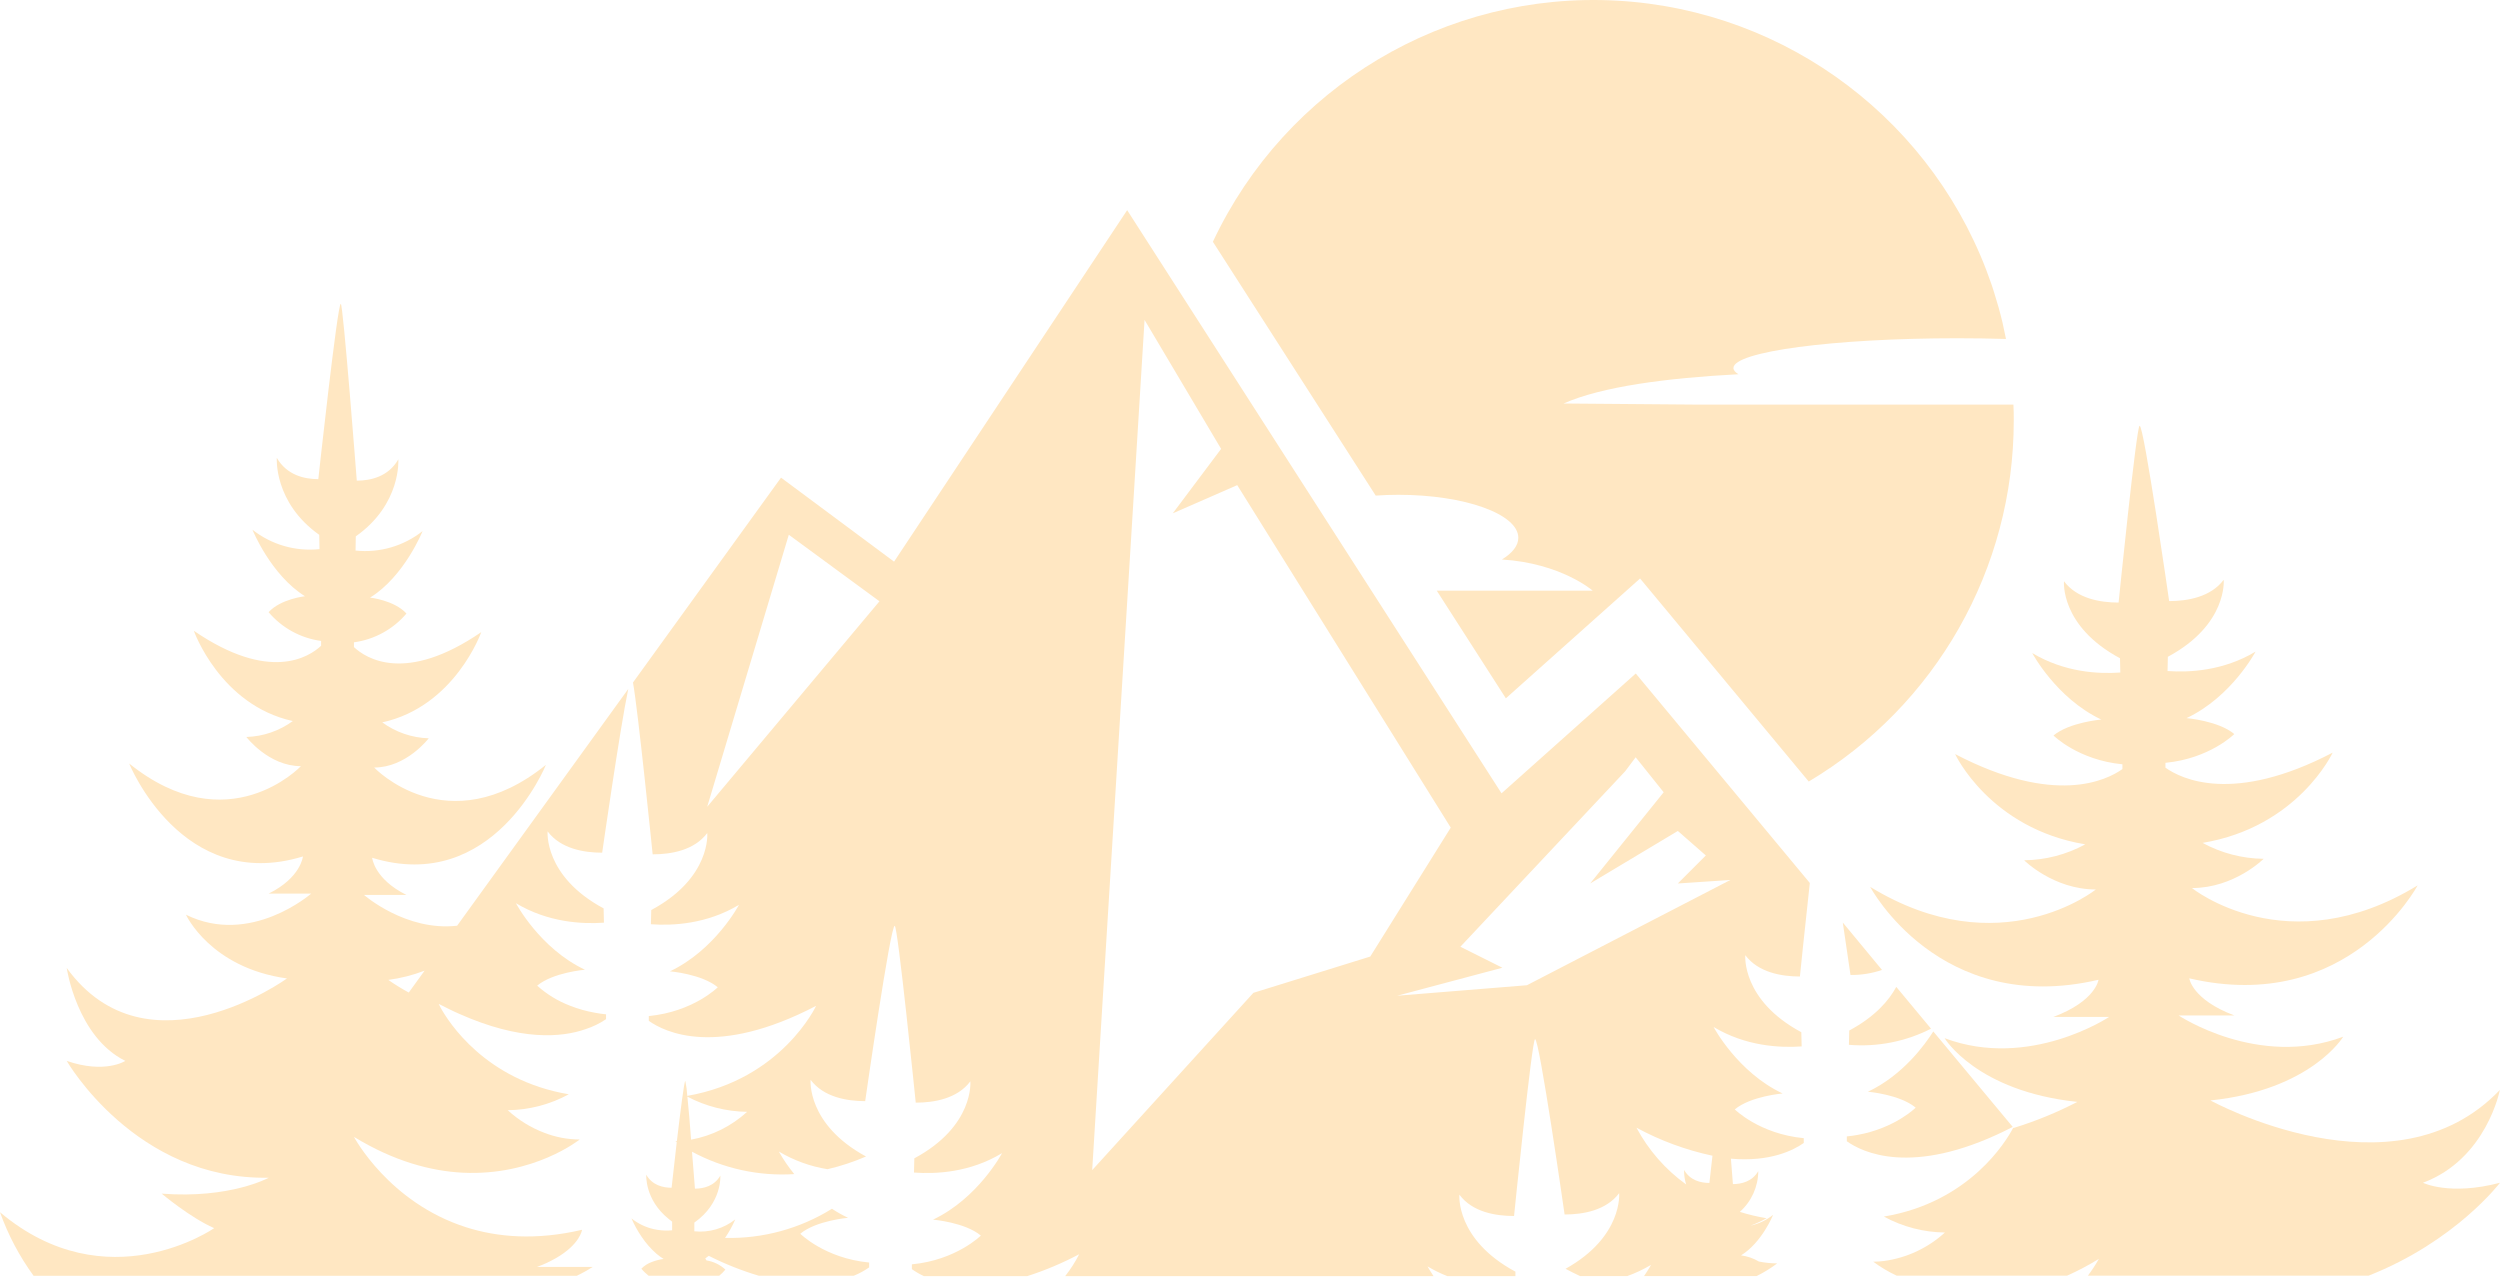
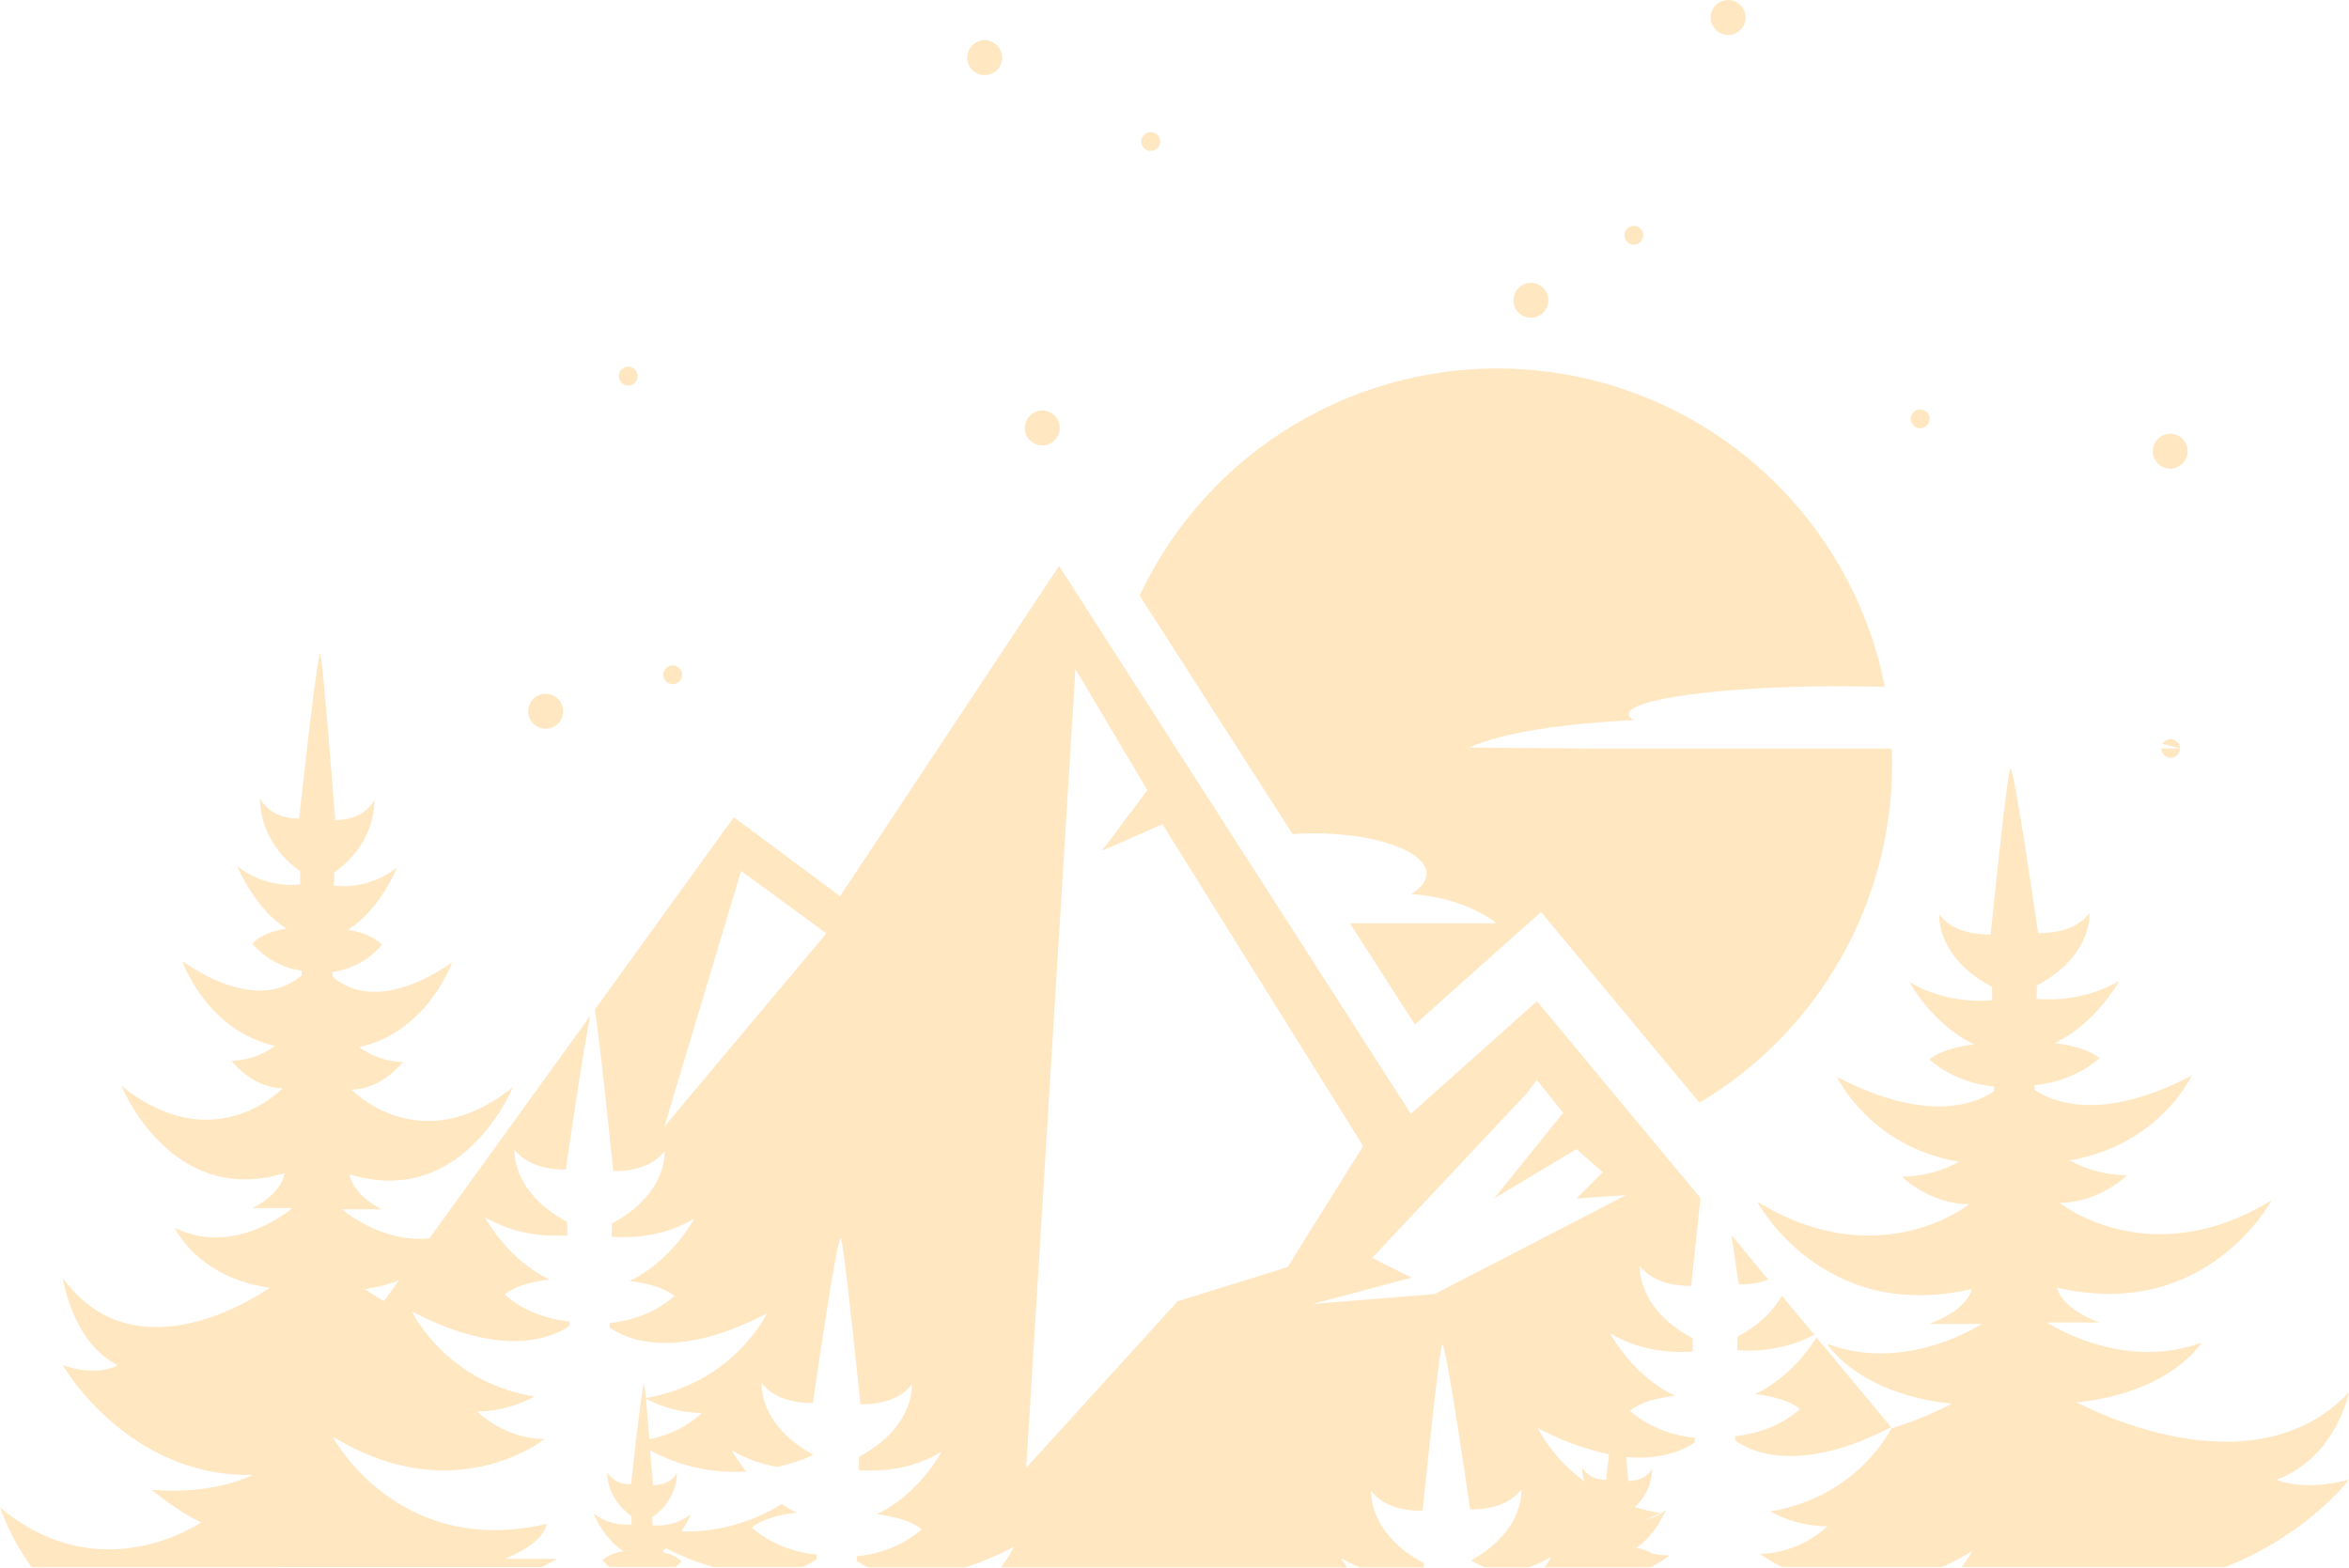
- <svg xmlns="http://www.w3.org/2000/svg" width="402.101mm" height="205.254mm" viewBox="0 0 402.101 205.254" version="1.1" id="svg805">
-   <defs id="defs799" />
-   <g id="layer1" transform="translate(105.0444,-27.94465)">
-     <path d="M -460.719,698.798 H 597.615 V -359.536 H -460.719 Z" style="display:none;fill:#574d4c;fill-opacity:1;fill-rule:nonzero;stroke:none;stroke-width:0.353" id="path22" />
-     <path d="m 192.387,193.695 -0.051,2.297 c 4.557,0.383 9.131,-0.515 13.203,-2.595 l -5.585,-6.718 c -1.21,2.23 -3.445,4.804 -7.567,7.016 z" style="fill:#ffe7c2;fill-opacity:1;fill-rule:nonzero;stroke:none;stroke-width:0.353" id="path24" />
-     <path d="m 192.59,184.76 c 1.722,0.021 3.437,-0.254 5.067,-0.81 l -6.306,-7.623 c 0.71,4.729 1.239,8.434 1.239,8.434 z" style="fill:#ffe7c2;fill-opacity:1;fill-rule:nonzero;stroke:none;stroke-width:0.353" id="path26" />
-     <path d="m -12.272,233.147 c 0.878,-0.426 1.732,-0.901 2.556,-1.423 h -8.97 c 1.046,-0.385 2.059,-0.854 3.03,-1.403 3.941,-2.251 4.228,-4.576 4.228,-4.576 -7.404,1.734 -13.597,1.204 -18.664,-0.412 -12.438,-3.974 -18.018,-14.532 -18.018,-14.532 6.452,3.941 12.387,5.501 17.482,5.761 11.464,0.562 18.817,-5.339 18.817,-5.339 -1.951,-0.008 -3.884,-0.376 -5.704,-1.086 -2.167,-0.826 -4.159,-2.056 -5.866,-3.626 3.433,-0.038 6.805,-0.918 9.819,-2.562 -13.411,-2.253 -19.345,-11.616 -20.64,-13.975 -0.192,-0.35 -0.281,-0.563 -0.281,-0.563 1.126,0.563 2.201,1.126 3.248,1.576 9.926,4.432 16.531,3.823 20.354,2.494 1.174,-0.379 2.289,-0.921 3.312,-1.611 v -0.781 c -0.62,-0.057 -1.206,-0.147 -1.774,-0.253 -1.369,-0.24 -2.71,-0.616 -4.003,-1.126 -1.95,-0.743 -3.747,-1.838 -5.299,-3.233 2.562,-2.133 7.685,-2.562 7.685,-2.562 -7.258,-3.412 -11.103,-10.698 -11.103,-10.698 5.163,3.097 10.63,3.379 14.155,3.131 l -0.051,-2.297 c -9.656,-5.18 -9.008,-12.387 -9.008,-12.387 2.088,2.782 5.81,3.423 8.777,3.429 0,0 2.872,-20.055 4.195,-26.333 l -27.527,38.078 c -8.243,0.941 -14.971,-4.948 -14.971,-4.948 h 6.829 c -5.198,-2.562 -5.523,-5.98 -5.523,-5.98 19.503,5.98 27.948,-14.943 27.948,-14.943 -15.922,12.809 -27.623,0.429 -27.623,0.429 5.198,0 8.773,-4.702 8.773,-4.702 -2.691,-0.08 -5.297,-0.973 -7.472,-2.562 11.701,-2.562 15.923,-14.515 15.923,-14.515 -12.19,8.355 -18.547,4.217 -20.478,2.409 V 131.255 c 3.291,-0.447 6.299,-2.094 8.446,-4.629 -1.948,-2.139 -5.851,-2.562 -5.851,-2.562 5.53,-3.417 8.446,-10.698 8.446,-10.698 -3.046,2.414 -6.917,3.537 -10.782,3.131 l 0.039,-2.286 c 7.36,-5.186 6.842,-12.387 6.842,-12.387 -1.589,2.782 -4.426,3.423 -6.683,3.43 0,0 -2.202,-28.553 -2.573,-28.435 -0.518,-0.219 -3.615,28.192 -3.615,28.192 -2.253,0 -5.068,-0.648 -6.678,-3.428 0,0 -0.518,7.184 6.83,12.386 l 0.038,2.297 c -3.863,0.408 -7.732,-0.711 -10.782,-3.119 0,0 2.928,7.257 8.446,10.698 0,0 -3.903,0.427 -5.85,2.562 2.146,2.534 5.155,4.182 8.444,4.627 v 0.777 c -1.941,1.819 -8.298,5.93 -20.472,-2.415 0,0 4.224,11.96 15.923,14.522 -2.175,1.589 -4.779,2.482 -7.472,2.562 0,0 3.576,4.695 8.773,4.695 0,0 -11.7,12.387 -27.622,-0.427 0,0 8.446,20.928 27.949,14.949 0,0 -0.327,3.417 -5.523,5.979 h 6.846 c 0,0 -9.752,8.519 -20.14,3.389 0,0 3.903,8.543 16.25,10.254 0,0 -22.426,16.226 -35.427,-1.689 0,0 1.627,11.103 9.426,14.949 0,0 -3.249,2.133 -9.426,0 0,0 11.052,19.217 32.504,18.788 0,0 -6.193,3.417 -17.228,2.562 0,0 4.554,3.846 8.444,5.552 0,0 -17.223,11.958 -34.452,-2.562 1.306,3.649 3.125,7.094 5.406,10.229 z m -24.481,-49.079 -2.545,3.518 c -1.134,-0.616 -2.234,-1.294 -3.294,-2.033 1.998,-0.265 3.958,-0.763 5.839,-1.486 z" style="fill:#ffe7c2;fill-opacity:1;fill-rule:nonzero;stroke:none;stroke-width:0.353" id="path36" />
-     <path d="m 297.034,203.251 c -17.084,17.938 -46.547,1.689 -46.547,1.689 16.228,-1.689 21.351,-10.249 21.351,-10.249 -13.666,5.125 -26.464,-3.417 -26.464,-3.417 h 8.964 c -6.83,-2.562 -7.258,-5.974 -7.258,-5.974 25.624,5.974 36.727,-14.948 36.727,-14.948 -20.928,12.809 -36.299,0.427 -36.299,0.427 6.83,0 11.532,-4.702 11.532,-4.702 -3.435,-0.038 -6.809,-0.918 -9.826,-2.562 15.376,-2.562 20.929,-14.515 20.929,-14.515 -15.996,8.344 -24.346,4.235 -26.897,2.415 v -0.777 c 7.134,-0.686 11.075,-4.627 11.075,-4.627 -2.562,-2.14 -7.685,-2.562 -7.685,-2.562 7.262,-3.417 11.103,-10.698 11.103,-10.698 -5.163,3.096 -10.63,3.377 -14.155,3.124 l 0.051,-2.292 c 9.656,-5.186 8.981,-12.387 8.981,-12.387 -2.084,2.782 -5.806,3.424 -8.773,3.43 0,0 -4.076,-28.417 -4.752,-28.192 -0.491,-0.119 -3.379,28.428 -3.379,28.428 -2.967,0 -6.695,-0.641 -8.784,-3.429 0,0 -0.675,7.191 9.01,12.387 l 0.05,2.292 c -3.524,0.259 -9.008,-0.029 -14.166,-3.131 0,0 3.846,7.258 11.104,10.698 0,0 -5.123,0.429 -7.685,2.562 0,0 3.941,3.941 11.086,4.634 v 0.765 c -2.54,1.814 -10.889,5.952 -26.909,-2.409 0,0 5.552,11.958 20.928,14.52 -3.017,1.644 -6.39,2.523 -9.824,2.562 0,0 4.701,4.696 11.53,4.696 0,0 -15.371,12.386 -36.299,-0.423 0,0 11.103,20.923 36.728,14.944 0,0 -0.429,3.417 -7.258,5.979 h 8.964 c 0,0 -12.809,8.541 -26.463,3.417 0,0 5.123,8.541 21.35,10.247 -3.282,1.703 -6.712,3.108 -10.247,4.195 l -0.057,-0.045 c -0.026,0.04 -0.048,0.081 -0.067,0.124 -1.047,1.971 -6.926,11.869 -20.748,14.172 3.014,1.644 6.386,2.525 9.819,2.562 -2.725,2.49 -6.145,4.089 -9.802,4.583 -0.572,0.073 -1.147,0.11 -1.722,0.113 1.179,0.878 2.444,1.631 3.777,2.251 h 27.392 c 1.765,-0.788 3.477,-1.692 5.124,-2.708 -0.531,0.941 -1.123,1.846 -1.774,2.708 h 45.139 c 13.991,-5.501 21.148,-14.949 21.148,-14.949 -8.114,2.135 -12.387,0 -12.387,0 10.247,-3.828 12.365,-14.931 12.365,-14.931 z" style="fill:#ffe7c2;fill-opacity:1;fill-rule:nonzero;stroke:none;stroke-width:0.353" id="path40" />
-     <path d="m 191.999,210.728 v 0.778 c 2.472,1.762 10.398,5.68 25.461,-1.69 l 1.222,-0.62 -12.776,-15.353 c -1.323,2.1 -4.893,7.049 -10.517,9.695 0,0 5.124,0.428 7.685,2.562 0,0 -3.317,3.301 -9.352,4.386 -0.557,0.096 -1.126,0.186 -1.723,0.242 z" style="fill:#ffe7c2;fill-opacity:1;fill-rule:nonzero;stroke:none;stroke-width:0.353" id="path42" />
-     <path d="m 0.166,225.653 c -1.332,-0.291 -2.58,-0.886 -3.643,-1.739 0.445,1.034 0.991,2.022 1.628,2.951 0.679,1.021 1.491,1.947 2.415,2.753 0.354,0.299 0.731,0.572 1.126,0.816 -0.646,0.087 -1.279,0.249 -1.887,0.485 -0.638,0.226 -1.215,0.595 -1.689,1.08 0.175,0.217 0.362,0.422 0.564,0.613 0.169,0.158 0.367,0.338 0.602,0.524 H 10.632 c 0.364,-0.296 0.697,-0.628 0.997,-0.991 -0.848,-0.781 -1.907,-1.294 -3.046,-1.474 l -0.192,-0.321 c 0.194,-0.13 0.382,-0.269 0.564,-0.416 2.584,1.304 5.278,2.376 8.05,3.203 H 32.276 c 0.872,-0.354 1.7,-0.805 2.472,-1.345 v -0.782 c -7.129,-0.681 -11.075,-4.629 -11.075,-4.629 2.562,-2.133 7.685,-2.562 7.685,-2.562 -0.898,-0.422 -1.764,-0.909 -2.589,-1.458 -5.153,3.207 -11.129,4.837 -17.197,4.691 0.642,-0.938 1.193,-1.936 1.646,-2.979 -1.861,1.473 -4.222,2.159 -6.583,1.914 v -1.401 c 4.505,-3.164 4.178,-7.551 4.178,-7.551 -0.969,1.689 -2.702,2.089 -4.082,2.095 0,0 -0.208,-2.686 -0.474,-5.946 5.038,2.716 10.736,3.965 16.447,3.604 -0.929,-1.138 -1.76,-2.354 -2.483,-3.631 2.409,1.432 5.066,2.398 7.833,2.843 2.121,-0.495 4.193,-1.18 6.193,-2.044 -9.572,-5.18 -8.913,-12.331 -8.913,-12.331 2.089,2.781 5.811,3.423 8.778,3.429 0,0 4.071,-28.411 4.752,-28.191 0.485,-0.119 3.379,28.433 3.379,28.433 2.967,0 6.695,-0.642 8.783,-3.429 0,0 0.675,7.189 -9.01,12.387 l -0.055,2.285 c 3.524,0.259 9.008,0 14.165,-3.124 0,0 -3.839,7.257 -11.103,10.698 0,0 5.129,0.427 7.691,2.562 0,0 -3.941,3.941 -11.092,4.627 v 0.772 c 0.612,0.436 1.262,0.812 1.943,1.126 h 16.609 c 2.884,-0.925 5.68,-2.104 8.355,-3.524 -0.631,1.246 -1.386,2.427 -2.252,3.524 h 59.249 c -0.637,-0.951 -0.963,-1.566 -0.963,-1.566 1.018,0.609 2.084,1.133 3.187,1.566 h 10.946 v -0.721 c -9.668,-5.185 -9.01,-12.386 -9.01,-12.386 2.089,2.814 5.817,3.429 8.789,3.434 0,0 2.894,-28.552 3.379,-28.433 0.681,-0.22 4.752,28.19 4.752,28.19 2.967,0 6.689,-0.648 8.773,-3.428 0,0 0.653,6.999 -8.619,12.161 0.788,0.423 1.571,0.817 2.336,1.171 h 7.596 c 1.327,-0.477 2.606,-1.08 3.817,-1.801 0,0 -0.383,0.715 -1.126,1.801 h 18.113 c 1.162,-0.577 2.267,-1.259 3.304,-2.038 -0.987,-0.004 -1.971,-0.105 -2.938,-0.299 -0.882,-0.522 -1.862,-0.86 -2.878,-0.991 3.378,-2.082 5.157,-6.52 5.157,-6.52 -1.064,0.853 -2.311,1.448 -3.642,1.741 0.896,-0.328 1.764,-0.727 2.595,-1.195 -1.455,-0.24 -2.894,-0.581 -4.301,-1.024 1.871,-1.669 2.949,-4.053 2.967,-6.56 -0.969,1.689 -2.703,2.089 -4.082,2.095 0,0 -0.129,-1.73 -0.321,-4.089 6.39,0.563 10.134,-1.413 11.716,-2.527 v -0.772 c -7.138,-0.68 -11.092,-4.627 -11.092,-4.627 2.562,-2.14 7.692,-2.562 7.692,-2.562 -7.264,-3.419 -11.104,-10.698 -11.104,-10.698 5.163,3.102 10.643,3.377 14.166,3.129 l -0.056,-2.286 c -9.662,-5.185 -9.008,-12.386 -9.008,-12.386 2.089,2.781 5.817,3.423 8.783,3.429 0,0 0.777,-7.674 1.593,-15.044 L 158.053,136.271 136.461,155.544 76.249,61.748 38.757,118.282 20.576,104.769 -3.235,137.718 c 0.827,4.578 3.164,27.639 3.164,27.639 2.967,0 6.694,-0.641 8.783,-3.429 0,0 0.675,7.191 -9.008,12.387 l -0.056,2.286 c 3.524,0.259 9.008,-0.029 14.166,-3.125 0,0 -3.841,7.258 -11.104,10.698 0,0 5.13,0.429 7.692,2.562 0,0 -3.941,3.941 -11.092,4.629 v 0.772 C 1.849,193.949 10.2,198.082 26.218,189.727 c 0,0 -5.507,11.824 -20.72,14.48 -0.044,-0.806 -0.149,-1.608 -0.316,-2.398 -0.168,-0.073 -0.81,5.022 -1.357,9.685 h -0.241 l 0.219,0.168 c -0.445,3.846 -0.828,7.32 -0.828,7.32 -1.379,0 -3.107,-0.394 -4.076,-2.095 0,0 -0.276,3.992 3.598,7.105 0.181,0.146 0.367,0.299 0.564,0.445 v 1.39 l -0.631,0.04 c -0.761,0.018 -1.52,-0.054 -2.263,-0.215 z M 169.899,218.21 c -1.379,0 -3.107,-0.394 -4.076,-2.094 -0.013,0.791 0.099,1.58 0.332,2.337 -3.324,-2.394 -6.058,-5.515 -7.99,-9.128 3.839,2.079 7.955,3.597 12.224,4.505 -0.288,2.511 -0.491,4.381 -0.491,4.381 z m -13.552,-66.213 1.688,-2.252 4.505,5.629 -11.824,14.668 14.104,-8.446 4.503,3.941 -4.503,4.505 8.446,-0.563 -32.719,16.931 -20.872,1.689 16.925,-4.505 -6.757,-3.377 z m -77.3,-72.598 12.313,20.742 -7.775,10.366 10.366,-4.534 34.345,55.088 -12.949,20.737 -18.795,5.834 -25.928,28.517 z M 8.702,157.707 21.826,113.958 36.409,124.656 Z m -3.187,46.625 c 2.964,1.56 6.256,2.395 9.606,2.439 -2.523,2.308 -5.646,3.86 -9.01,4.476 -0.168,-2.483 -0.416,-5.079 -0.597,-6.915 z" style="fill:#ffe7c2;fill-opacity:1;fill-rule:nonzero;stroke:none;stroke-width:0.353" id="path44" />
-     <path d="m 116.225,107.657 c 1.191,-0.087 2.412,-0.129 3.665,-0.129 10.642,0 19.273,3.097 19.273,6.915 0,1.272 -0.963,2.465 -2.64,3.49 9.543,0.597 14.604,5.016 14.604,5.016 h -25.083 l 11.114,17.314 21.587,-19.273 27.128,32.657 c 20.461,-12.193 32.99,-34.26 32.976,-58.077 0,-0.85 0,-1.689 -0.056,-2.545 H 168.301 L 146.443,92.844 c 6.154,-2.724 16.575,-4.104 28.117,-4.706 -0.518,-0.321 -0.799,-0.659 -0.799,-1.003 0,-2.641 16.126,-4.786 36.034,-4.786 2.68,0 5.287,0.04 7.804,0.113 -0.181,-0.889 -0.372,-1.774 -0.562,-2.646 -0.394,-1.652 -0.847,-3.273 -1.357,-4.864 -0.119,-0.389 -0.243,-0.772 -0.372,-1.155 -8.888,-26.114 -32.742,-44.214 -60.285,-45.747 -27.543,-1.531 -53.257,13.815 -64.986,38.782 z" style="fill:#ffe7c2;fill-opacity:1;fill-rule:nonzero;stroke:none;stroke-width:0.353" id="path72" />
+ <svg xmlns="http://www.w3.org/2000/svg" width="402.101mm" height="268.337mm" viewBox="0 0 402.101 268.337" version="1.1" id="svg1896">
+   <defs id="defs1890" />
+   <g id="layer1" transform="translate(318.2229,174.234)">
+     <path d="m -20.791,54.6 -0.051,2.297 c 4.557,0.383 9.131,-0.515 13.203,-2.595 l -5.585,-6.718 c -1.21,2.23 -3.445,4.804 -7.567,7.016 z" style="fill:#ffe7c2;fill-opacity:1;fill-rule:nonzero;stroke:none;stroke-width:0.353" id="path24" />
+     <path d="m -20.589,45.665 c 1.722,0.021 3.437,-0.254 5.067,-0.81 l -6.306,-7.623 c 0.71,4.729 1.239,8.434 1.239,8.434 z" style="fill:#ffe7c2;fill-opacity:1;fill-rule:nonzero;stroke:none;stroke-width:0.353" id="path26" />
+     <path d="m -225.451,94.052 c 0.878,-0.426 1.732,-0.901 2.556,-1.423 h -8.97 c 1.046,-0.385 2.059,-0.854 3.03,-1.403 3.941,-2.251 4.228,-4.576 4.228,-4.576 -7.404,1.734 -13.597,1.204 -18.664,-0.412 -12.438,-3.974 -18.018,-14.532 -18.018,-14.532 6.452,3.941 12.387,5.501 17.482,5.761 11.464,0.562 18.817,-5.339 18.817,-5.339 -1.951,-0.009 -3.884,-0.376 -5.704,-1.086 -2.167,-0.826 -4.159,-2.056 -5.866,-3.626 3.433,-0.038 6.805,-0.918 9.819,-2.562 -13.411,-2.253 -19.345,-11.616 -20.64,-13.975 -0.192,-0.35 -0.281,-0.563 -0.281,-0.563 1.126,0.563 2.201,1.126 3.248,1.576 9.926,4.432 16.531,3.823 20.354,2.494 1.174,-0.379 2.289,-0.921 3.312,-1.611 v -0.781 c -0.62,-0.056 -1.206,-0.147 -1.774,-0.253 -1.369,-0.24 -2.71,-0.616 -4.003,-1.126 -1.95,-0.743 -3.747,-1.838 -5.299,-3.233 2.562,-2.133 7.685,-2.562 7.685,-2.562 -7.258,-3.412 -11.103,-10.698 -11.103,-10.698 5.163,3.097 10.63,3.379 14.155,3.131 l -0.051,-2.297 c -9.656,-5.18 -9.008,-12.387 -9.008,-12.387 2.088,2.782 5.81,3.423 8.777,3.429 0,0 2.872,-20.055 4.195,-26.333 l -27.526,38.078 c -8.243,0.941 -14.971,-4.948 -14.971,-4.948 h 6.829 c -5.198,-2.562 -5.523,-5.98 -5.523,-5.98 19.503,5.98 27.948,-14.943 27.948,-14.943 -15.922,12.809 -27.623,0.429 -27.623,0.429 5.198,0 8.773,-4.702 8.773,-4.702 -2.691,-0.08 -5.297,-0.973 -7.472,-2.562 11.701,-2.562 15.923,-14.515 15.923,-14.515 -12.19,8.355 -18.547,4.217 -20.478,2.409 v -0.77 c 3.291,-0.447 6.299,-2.094 8.446,-4.629 -1.948,-2.139 -5.851,-2.562 -5.851,-2.562 5.53,-3.417 8.446,-10.698 8.446,-10.698 -3.046,2.414 -6.917,3.537 -10.782,3.131 l 0.039,-2.286 c 7.36,-5.186 6.842,-12.387 6.842,-12.387 -1.589,2.782 -4.426,3.423 -6.683,3.43 0,0 -2.202,-28.553 -2.573,-28.435 -0.518,-0.219 -3.615,28.192 -3.615,28.192 -2.253,0 -5.068,-0.648 -6.678,-3.428 0,0 -0.518,7.184 6.83,12.386 l 0.038,2.297 c -3.863,0.408 -7.732,-0.711 -10.782,-3.119 0,0 2.928,7.257 8.446,10.698 0,0 -3.903,0.427 -5.85,2.562 2.146,2.534 5.155,4.182 8.444,4.627 v 0.777 c -1.941,1.819 -8.298,5.93 -20.472,-2.415 0,0 4.224,11.96 15.923,14.522 -2.175,1.589 -4.779,2.482 -7.472,2.562 0,0 3.576,4.695 8.773,4.695 0,0 -11.7,12.387 -27.622,-0.427 0,0 8.446,20.928 27.949,14.949 0,0 -0.327,3.417 -5.523,5.979 h 6.846 c 0,0 -9.752,8.519 -20.14,3.389 0,0 3.903,8.543 16.25,10.254 0,0 -22.426,16.226 -35.427,-1.689 0,0 1.627,11.103 9.426,14.949 0,0 -3.249,2.133 -9.426,0 0,0 11.052,19.217 32.504,18.788 0,0 -6.193,3.417 -17.228,2.562 0,0 4.554,3.846 8.444,5.552 0,0 -17.223,11.958 -34.452,-2.562 1.306,3.649 3.125,7.094 5.406,10.229 z m -24.481,-49.079 -2.545,3.518 c -1.134,-0.616 -2.234,-1.294 -3.294,-2.033 1.998,-0.265 3.958,-0.763 5.839,-1.486 z" style="fill:#ffe7c2;fill-opacity:1;fill-rule:nonzero;stroke:none;stroke-width:0.353" id="path36" />
+     <path d="M 83.856,64.155 C 66.772,82.093 37.308,65.845 37.308,65.845 53.536,64.155 58.659,55.596 58.659,55.596 44.994,60.721 32.196,52.179 32.196,52.179 H 41.16 C 34.33,49.617 33.902,46.205 33.902,46.205 59.526,52.179 70.629,31.257 70.629,31.257 49.701,44.066 34.33,31.685 34.33,31.685 c 6.83,0 11.532,-4.702 11.532,-4.702 -3.435,-0.038 -6.809,-0.918 -9.826,-2.562 C 51.412,21.859 56.965,9.906 56.965,9.906 40.968,18.25 32.619,14.141 30.068,12.322 V 11.545 C 37.202,10.858 41.143,6.917 41.143,6.917 38.581,4.777 33.458,4.355 33.458,4.355 40.72,0.938 44.561,-6.342 44.561,-6.342 39.397,-3.246 33.931,-2.965 30.405,-3.218 l 0.051,-2.292 c 9.656,-5.186 8.981,-12.387 8.981,-12.387 -2.084,2.782 -5.806,3.424 -8.773,3.43 0,0 -4.076,-28.417 -4.752,-28.192 -0.491,-0.119 -3.379,28.428 -3.379,28.428 -2.967,0 -6.695,-0.641 -8.784,-3.429 0,0 -0.675,7.191 9.01,12.387 l 0.05,2.292 c -3.524,0.259 -9.008,-0.029 -14.166,-3.131 0,0 3.846,7.258 11.104,10.698 0,0 -5.123,0.429 -7.685,2.562 0,0 3.941,3.941 11.086,4.634 v 0.765 c -2.54,1.814 -10.889,5.952 -26.909,-2.409 0,0 5.552,11.958 20.928,14.52 -3.017,1.644 -6.39,2.523 -9.824,2.562 0,0 4.701,4.696 11.53,4.696 0,0 -15.371,12.386 -36.299,-0.423 0,0 11.103,20.923 36.728,14.944 0,0 -0.429,3.417 -7.258,5.979 h 8.964 c 0,0 -12.809,8.541 -26.463,3.417 0,0 5.123,8.541 21.35,10.247 -3.282,1.703 -6.712,3.108 -10.247,4.195 l -0.057,-0.046 c -0.026,0.04 -0.048,0.081 -0.067,0.124 -1.047,1.971 -6.926,11.869 -20.748,14.172 3.014,1.644 6.386,2.525 9.819,2.562 -2.725,2.49 -6.145,4.089 -9.802,4.583 -0.572,0.073 -1.147,0.11 -1.722,0.113 1.179,0.878 2.444,1.631 3.777,2.251 h 27.392 c 1.765,-0.788 3.477,-1.692 5.124,-2.708 -0.531,0.941 -1.123,1.846 -1.774,2.708 H 62.73 C 76.721,88.534 83.878,79.086 83.878,79.086 c -8.114,2.135 -12.387,0 -12.387,0 C 81.737,75.258 83.856,64.155 83.856,64.155 Z" style="fill:#ffe7c2;fill-opacity:1;fill-rule:nonzero;stroke:none;stroke-width:0.353" id="path40" />
+     <path d="m -21.18,71.632 v 0.778 c 2.472,1.762 10.398,5.68 25.461,-1.69 l 1.222,-0.62 -12.776,-15.353 c -1.323,2.1 -4.893,7.049 -10.517,9.695 0,0 5.124,0.428 7.685,2.562 0,0 -3.317,3.301 -9.352,4.386 -0.557,0.096 -1.126,0.186 -1.723,0.242 z" style="fill:#ffe7c2;fill-opacity:1;fill-rule:nonzero;stroke:none;stroke-width:0.353" id="path42" />
+     <path d="m -213.013,86.558 c -1.332,-0.291 -2.58,-0.886 -3.643,-1.739 0.445,1.034 0.991,2.022 1.628,2.951 0.679,1.021 1.491,1.947 2.415,2.753 0.354,0.299 0.731,0.572 1.126,0.816 -0.646,0.087 -1.279,0.249 -1.887,0.485 -0.638,0.226 -1.215,0.595 -1.689,1.08 0.175,0.217 0.362,0.422 0.564,0.613 0.169,0.158 0.367,0.338 0.602,0.524 h 11.351 c 0.364,-0.296 0.697,-0.628 0.997,-0.991 -0.848,-0.781 -1.907,-1.294 -3.046,-1.474 l -0.192,-0.321 c 0.194,-0.13 0.382,-0.269 0.564,-0.416 2.584,1.304 5.278,2.376 8.05,3.203 h 15.27 c 0.872,-0.354 1.7,-0.805 2.472,-1.345 v -0.782 c -7.129,-0.681 -11.075,-4.629 -11.075,-4.629 2.562,-2.133 7.685,-2.562 7.685,-2.562 -0.898,-0.422 -1.764,-0.909 -2.589,-1.458 -5.153,3.207 -11.129,4.837 -17.197,4.691 0.642,-0.938 1.193,-1.936 1.646,-2.979 -1.861,1.473 -4.222,2.159 -6.583,1.914 v -1.401 c 4.505,-3.164 4.178,-7.551 4.178,-7.551 -0.969,1.689 -2.702,2.089 -4.082,2.095 0,0 -0.208,-2.686 -0.474,-5.946 5.038,2.716 10.736,3.965 16.447,3.604 -0.929,-1.138 -1.76,-2.354 -2.483,-3.631 2.409,1.432 5.066,2.398 7.833,2.843 2.121,-0.495 4.193,-1.18 6.193,-2.044 -9.572,-5.18 -8.913,-12.331 -8.913,-12.331 2.089,2.781 5.811,3.423 8.778,3.429 0,0 4.071,-28.411 4.752,-28.191 0.485,-0.119 3.379,28.433 3.379,28.433 2.967,0 6.695,-0.642 8.783,-3.429 0,0 0.675,7.189 -9.01,12.387 l -0.055,2.285 c 3.524,0.259 9.008,0 14.165,-3.124 0,0 -3.839,7.257 -11.103,10.698 0,0 5.129,0.427 7.691,2.562 0,0 -3.941,3.941 -11.092,4.627 v 0.772 c 0.612,0.436 1.262,0.812 1.943,1.126 h 16.609 c 2.884,-0.925 5.68,-2.104 8.355,-3.524 -0.631,1.246 -1.386,2.427 -2.252,3.524 h 59.249 c -0.637,-0.951 -0.963,-1.566 -0.963,-1.566 1.018,0.609 2.084,1.133 3.187,1.566 h 10.946 v -0.721 c -9.668,-5.185 -9.01,-12.386 -9.01,-12.386 2.089,2.814 5.817,3.429 8.789,3.434 0,0 2.894,-28.552 3.379,-28.433 0.681,-0.22 4.752,28.19 4.752,28.19 2.967,0 6.689,-0.648 8.773,-3.428 0,0 0.653,6.999 -8.619,12.161 0.788,0.423 1.571,0.817 2.336,1.171 h 7.596 c 1.327,-0.477 2.606,-1.08 3.817,-1.801 0,0 -0.383,0.715 -1.126,1.801 h 18.113 c 1.162,-0.577 2.267,-1.259 3.304,-2.038 -0.987,-0.004 -1.971,-0.105 -2.938,-0.299 -0.882,-0.522 -1.862,-0.86 -2.878,-0.991 3.378,-2.082 5.157,-6.52 5.157,-6.52 -1.064,0.853 -2.311,1.449 -3.642,1.741 0.896,-0.328 1.764,-0.727 2.595,-1.195 -1.455,-0.24 -2.894,-0.581 -4.301,-1.024 1.871,-1.669 2.949,-4.053 2.967,-6.56 -0.969,1.689 -2.703,2.089 -4.082,2.095 0,0 -0.129,-1.73 -0.321,-4.089 6.39,0.563 10.134,-1.413 11.716,-2.527 v -0.772 c -7.138,-0.681 -11.092,-4.627 -11.092,-4.627 2.562,-2.14 7.692,-2.562 7.692,-2.562 -7.264,-3.419 -11.104,-10.698 -11.104,-10.698 5.163,3.102 10.643,3.377 14.166,3.129 l -0.056,-2.286 c -9.662,-5.185 -9.008,-12.386 -9.008,-12.386 2.089,2.781 5.817,3.423 8.783,3.429 0,0 0.777,-7.674 1.593,-15.044 l -27.994,-33.693 -21.592,19.273 -60.212,-93.796 -37.492,56.534 -18.18,-13.513 -23.811,32.949 c 0.827,4.578 3.164,27.639 3.164,27.639 2.967,0 6.694,-0.641 8.783,-3.429 0,0 0.675,7.191 -9.008,12.387 l -0.056,2.286 c 3.524,0.259 9.008,-0.029 14.166,-3.125 0,0 -3.841,7.258 -11.104,10.698 0,0 5.13,0.429 7.692,2.562 0,0 -3.941,3.941 -11.092,4.629 v 0.772 c 2.538,1.812 10.889,5.945 26.907,-2.41 0,0 -5.507,11.824 -20.72,14.48 -0.044,-0.806 -0.149,-1.608 -0.316,-2.398 -0.168,-0.073 -0.81,5.022 -1.357,9.685 h -0.241 l 0.219,0.168 c -0.445,3.846 -0.828,7.32 -0.828,7.32 -1.379,0 -3.107,-0.394 -4.076,-2.095 0,0 -0.276,3.992 3.598,7.105 0.181,0.146 0.367,0.299 0.564,0.445 v 1.39 l -0.631,0.04 c -0.761,0.018 -1.52,-0.054 -2.263,-0.215 z m 169.733,-7.443 c -1.379,0 -3.107,-0.394 -4.076,-2.094 -0.013,0.791 0.099,1.58 0.332,2.337 -3.324,-2.394 -6.058,-5.515 -7.99,-9.128 3.839,2.079 7.955,3.597 12.224,4.505 -0.288,2.511 -0.491,4.381 -0.491,4.381 z m -13.552,-66.213 1.688,-2.252 4.505,5.629 -11.824,14.668 14.104,-8.446 4.503,3.941 -4.503,4.505 8.446,-0.563 -32.719,16.931 -20.872,1.689 16.925,-4.505 -6.757,-3.377 z m -77.3,-72.598 12.313,20.742 -7.775,10.366 10.366,-4.534 34.345,55.088 -12.949,20.737 -18.795,5.834 -25.928,28.517 z m -70.346,78.307 13.124,-43.749 14.582,10.698 z m -3.187,46.625 c 2.964,1.56 6.256,2.395 9.606,2.439 -2.523,2.308 -5.646,3.86 -9.01,4.476 -0.168,-2.483 -0.416,-5.079 -0.597,-6.915 z" style="fill:#ffe7c2;fill-opacity:1;fill-rule:nonzero;stroke:none;stroke-width:0.353" id="path44" />
+     <path d="m -221.831,-52.467 c 0,1.651 -1.338,2.989 -2.989,2.989 -1.652,0 -2.99,-1.338 -2.99,-2.989 0,-1.652 1.338,-2.99 2.99,-2.99 1.651,0 2.989,1.338 2.989,2.99 z" style="fill:#ffe7c2;fill-opacity:1;fill-rule:nonzero;stroke:none;stroke-width:0.353" id="path46" />
+     <path d="m -209.071,-109.841 c 0,-1.434 -1.735,-2.152 -2.749,-1.138 -1.014,1.014 -0.296,2.749 1.138,2.749 0.89,0 1.611,-0.721 1.611,-1.611 z" style="fill:#ffe7c2;fill-opacity:1;fill-rule:nonzero;stroke:none;stroke-width:0.353" id="path48" />
+     <path d="m -201.454,-58.705 c 0,-1.436 -1.738,-2.154 -2.751,-1.137 -1.014,1.017 -0.291,2.752 1.145,2.746 0.888,-0.004 1.605,-0.724 1.605,-1.61 z" style="fill:#ffe7c2;fill-opacity:1;fill-rule:nonzero;stroke:none;stroke-width:0.353" id="path50" />
+     <path d="m -136.817,-100.966 c 0,1.651 -1.339,2.989 -2.99,2.989 -1.651,0 -2.989,-1.338 -2.989,-2.989 0,-1.652 1.338,-2.99 2.989,-2.99 1.651,0 2.99,1.338 2.99,2.99 z" style="fill:#ffe7c2;fill-opacity:1;fill-rule:nonzero;stroke:none;stroke-width:0.353" id="path52" />
+     <path d="m -21.261,-174.005 c 1.526,0.631 2.249,2.381 1.618,3.907 -0.633,1.525 -2.381,2.249 -3.907,1.618 -1.525,-0.633 -2.25,-2.381 -1.618,-3.907 0.633,-1.525 2.381,-2.25 3.907,-1.617 z" style="fill:#ffe7c2;fill-opacity:1;fill-rule:nonzero;stroke:none;stroke-width:0.353" id="path54" />
+     <path d="m 56.266,-96.992 c 0,-1.209 -0.727,-2.298 -1.845,-2.762 -1.118,-0.463 -2.403,-0.207 -3.258,0.648 -0.856,0.856 -1.112,2.141 -0.649,3.258 0.463,1.118 1.553,1.847 2.763,1.847 1.651,0 2.989,-1.339 2.989,-2.99 z" style="fill:#ffe7c2;fill-opacity:1;fill-rule:nonzero;stroke:none;stroke-width:0.353" id="path56" />
+     <path d="m -146.711,-164.84 c 0.265,1.63 -0.842,3.165 -2.471,3.43 -1.63,0.265 -3.167,-0.842 -3.431,-2.471 -0.265,-1.63 0.843,-3.167 2.472,-3.431 1.63,-0.265 3.165,0.843 3.43,2.472 z" style="fill:#ffe7c2;fill-opacity:1;fill-rule:nonzero;stroke:none;stroke-width:0.353" id="path58" />
+     <path d="m -53.178,-122.825 c 0,1.652 -1.338,2.99 -2.989,2.99 -1.651,0 -2.99,-1.338 -2.99,-2.99 0,-1.651 1.339,-2.989 2.99,-2.989 1.651,0 2.989,1.338 2.989,2.989 z" style="fill:#ffe7c2;fill-opacity:1;fill-rule:nonzero;stroke:none;stroke-width:0.353" id="path60" />
+     <path d="m -119.632,-150.003 c 0,-1.435 -1.735,-2.153 -2.749,-1.138 -1.014,1.014 -0.296,2.749 1.138,2.749 0.889,0 1.611,-0.721 1.611,-1.611 z" style="fill:#ffe7c2;fill-opacity:1;fill-rule:nonzero;stroke:none;stroke-width:0.353" id="path62" />
+     <path d="m -36.928,-133.95 c 0,-1.434 -1.735,-2.152 -2.749,-1.138 -1.014,1.014 -0.296,2.748 1.138,2.748 0.891,0.004 1.614,-0.719 1.611,-1.61 z" style="fill:#ffe7c2;fill-opacity:1;fill-rule:nonzero;stroke:none;stroke-width:0.353" id="path64" />
+     <path d="m 12.09,-102.532 c 0,-1.436 -1.737,-2.154 -2.75,-1.137 -1.014,1.017 -0.29,2.752 1.147,2.747 0.886,-0.004 1.604,-0.724 1.604,-1.61 z" style="fill:#ffe7c2;fill-opacity:1;fill-rule:nonzero;stroke:none;stroke-width:0.353" id="path66" />
+     <path d="m 53.35,-47.698 c -0.581,0 -1.118,0.315 -1.403,0.823 1.989,0.456 3.007,0.782 3.007,0.782 -0.004,-0.884 -0.719,-1.601 -1.604,-1.605 z" style="fill:#ffe7c2;fill-opacity:1;fill-rule:nonzero;stroke:none;stroke-width:0.353" id="path68" />
+     <path d="m 53.35,-44.484 c 0.888,-0.004 1.604,-0.722 1.604,-1.61 h -3.192 c 0,0.881 0.707,1.597 1.587,1.61 z" style="fill:#ffe7c2;fill-opacity:1;fill-rule:nonzero;stroke:none;stroke-width:0.353" id="path70" />
+     <path d="m -96.954,-31.438 c 1.191,-0.087 2.412,-0.129 3.665,-0.129 10.642,0 19.273,3.097 19.273,6.915 0,1.272 -0.963,2.465 -2.64,3.49 9.543,0.597 14.604,5.016 14.604,5.016 h -25.083 l 11.114,17.314 21.587,-19.273 27.128,32.657 C -6.844,2.359 5.685,-19.708 5.671,-43.526 c 0,-0.85 0,-1.689 -0.056,-2.545 H -44.878 l -21.857,-0.181 c 6.154,-2.724 16.575,-4.104 28.117,-4.706 -0.518,-0.321 -0.799,-0.659 -0.799,-1.003 0,-2.641 16.126,-4.786 36.034,-4.786 2.68,0 5.287,0.04 7.804,0.113 -0.181,-0.889 -0.372,-1.774 -0.562,-2.646 -0.394,-1.652 -0.847,-3.273 -1.357,-4.864 -0.119,-0.389 -0.243,-0.772 -0.372,-1.155 -8.888,-26.114 -32.742,-44.214 -60.285,-45.747 -27.543,-1.531 -53.257,13.815 -64.986,38.782 z" style="fill:#ffe7c2;fill-opacity:1;fill-rule:nonzero;stroke:none;stroke-width:0.353" id="path72" />
  </g>
</svg>
